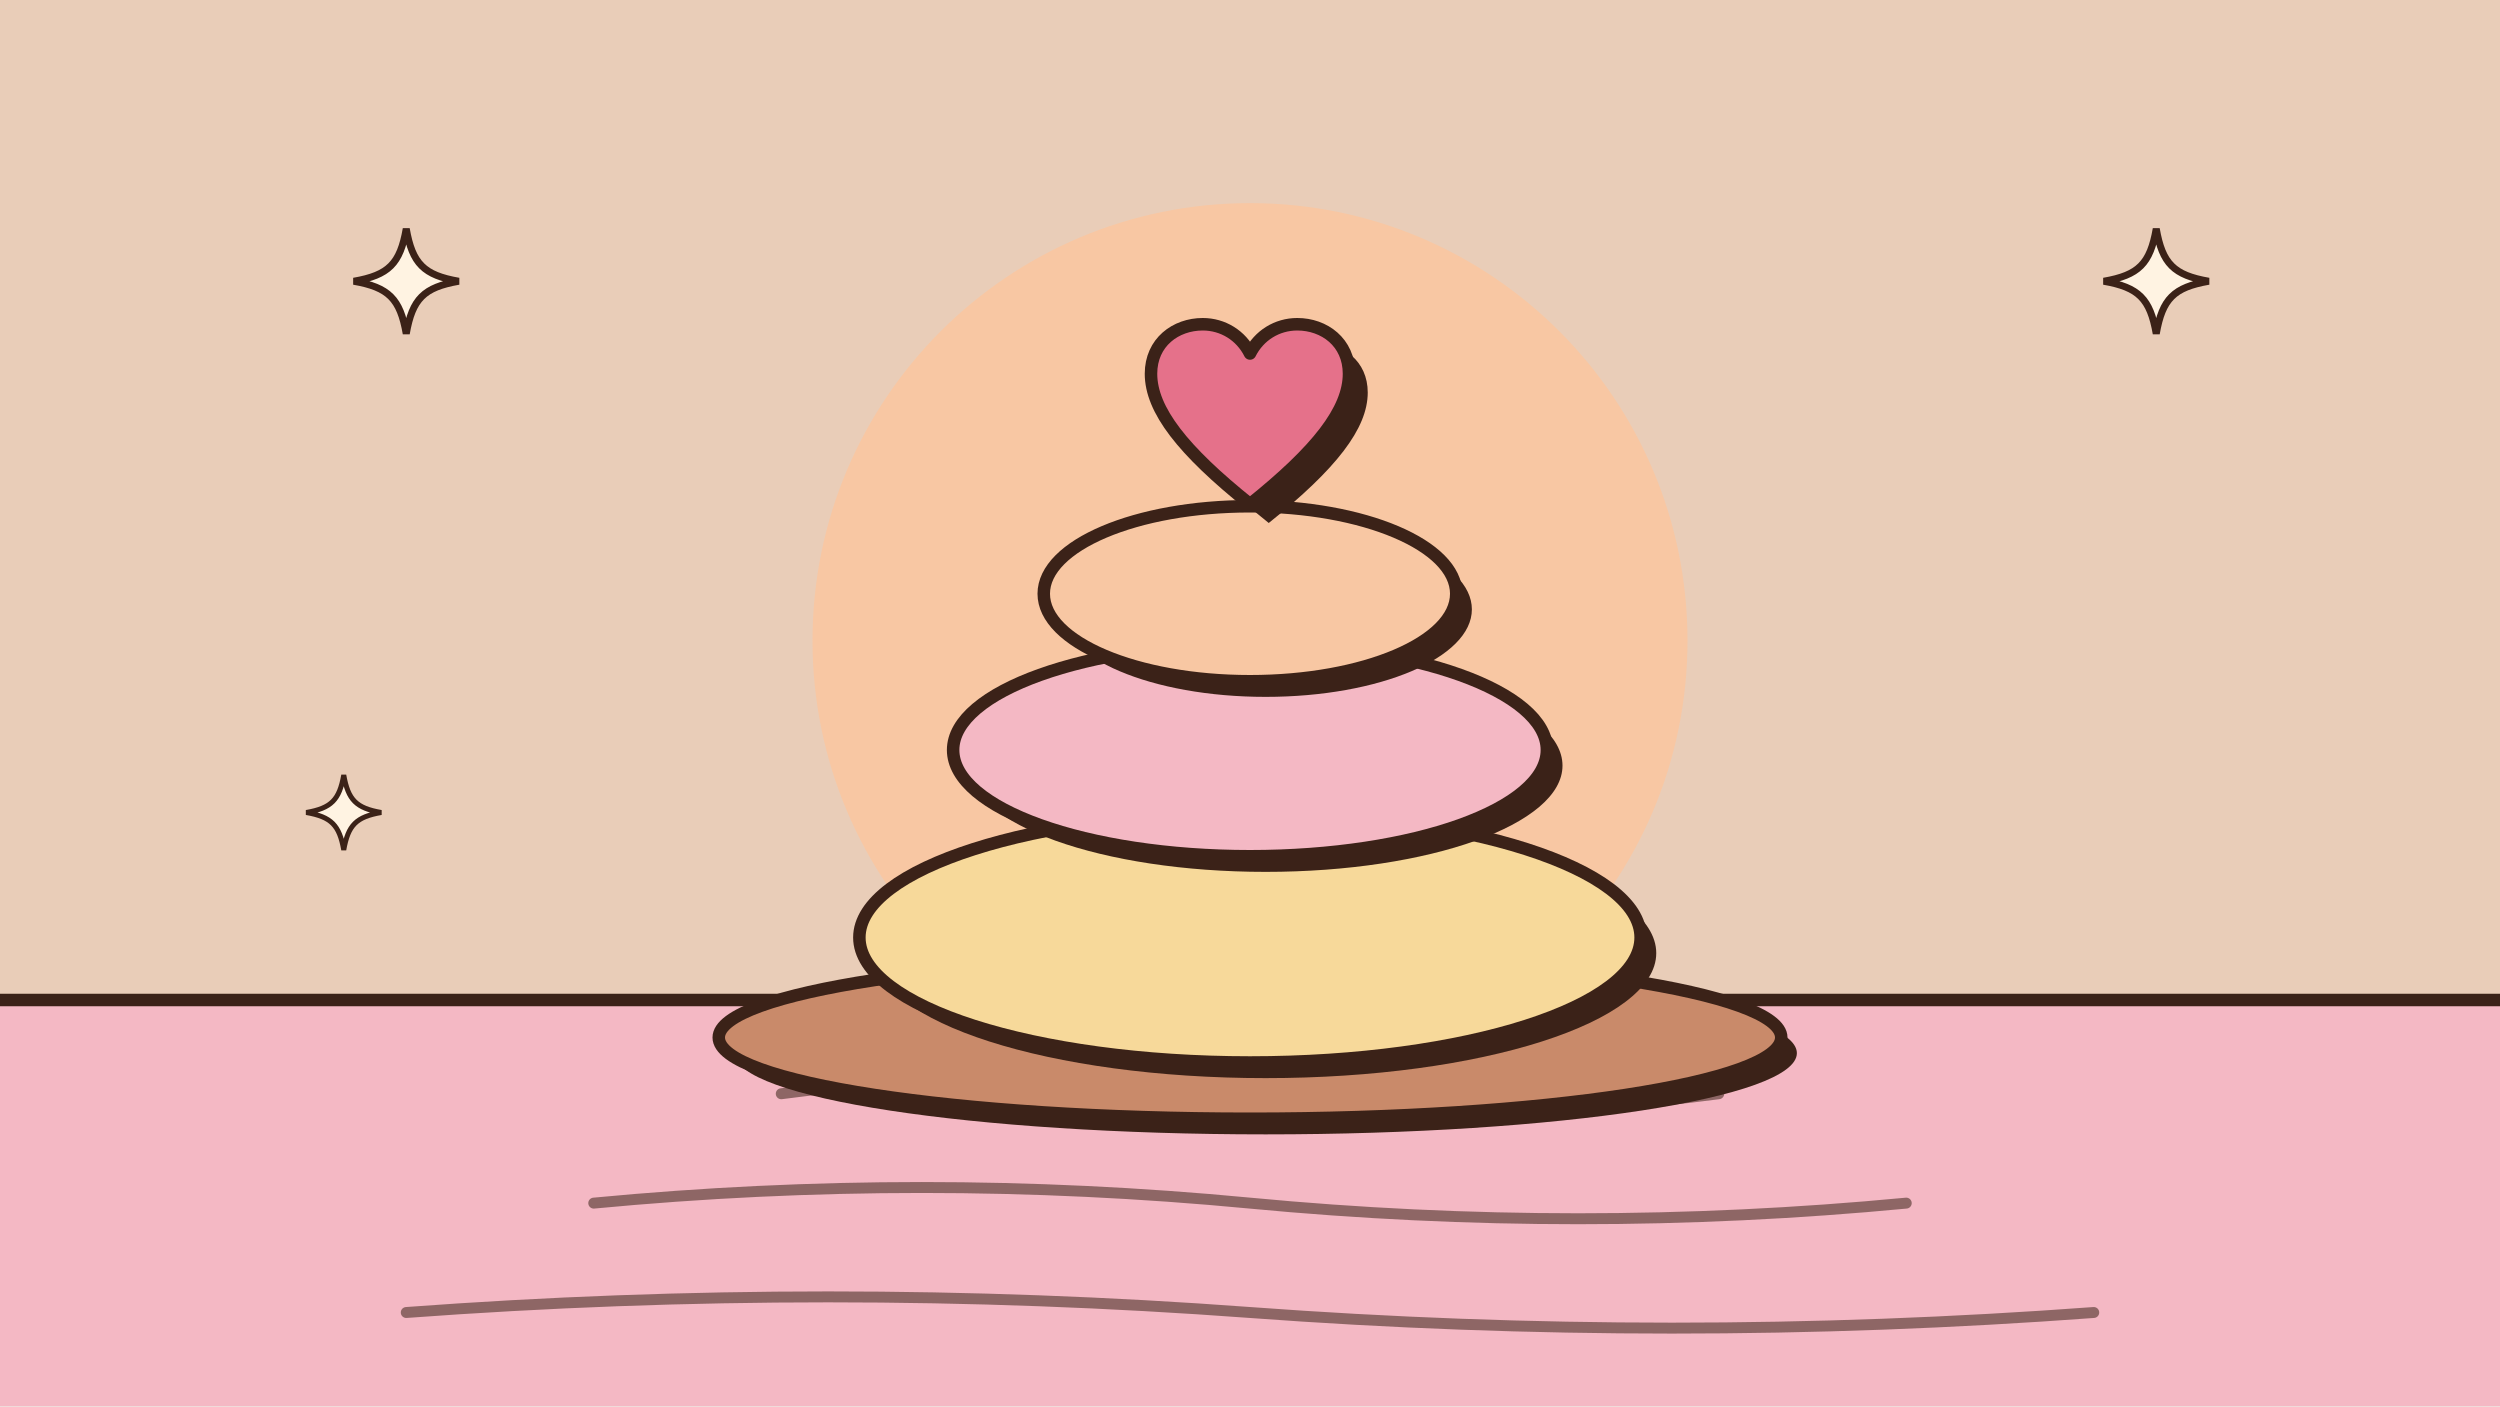
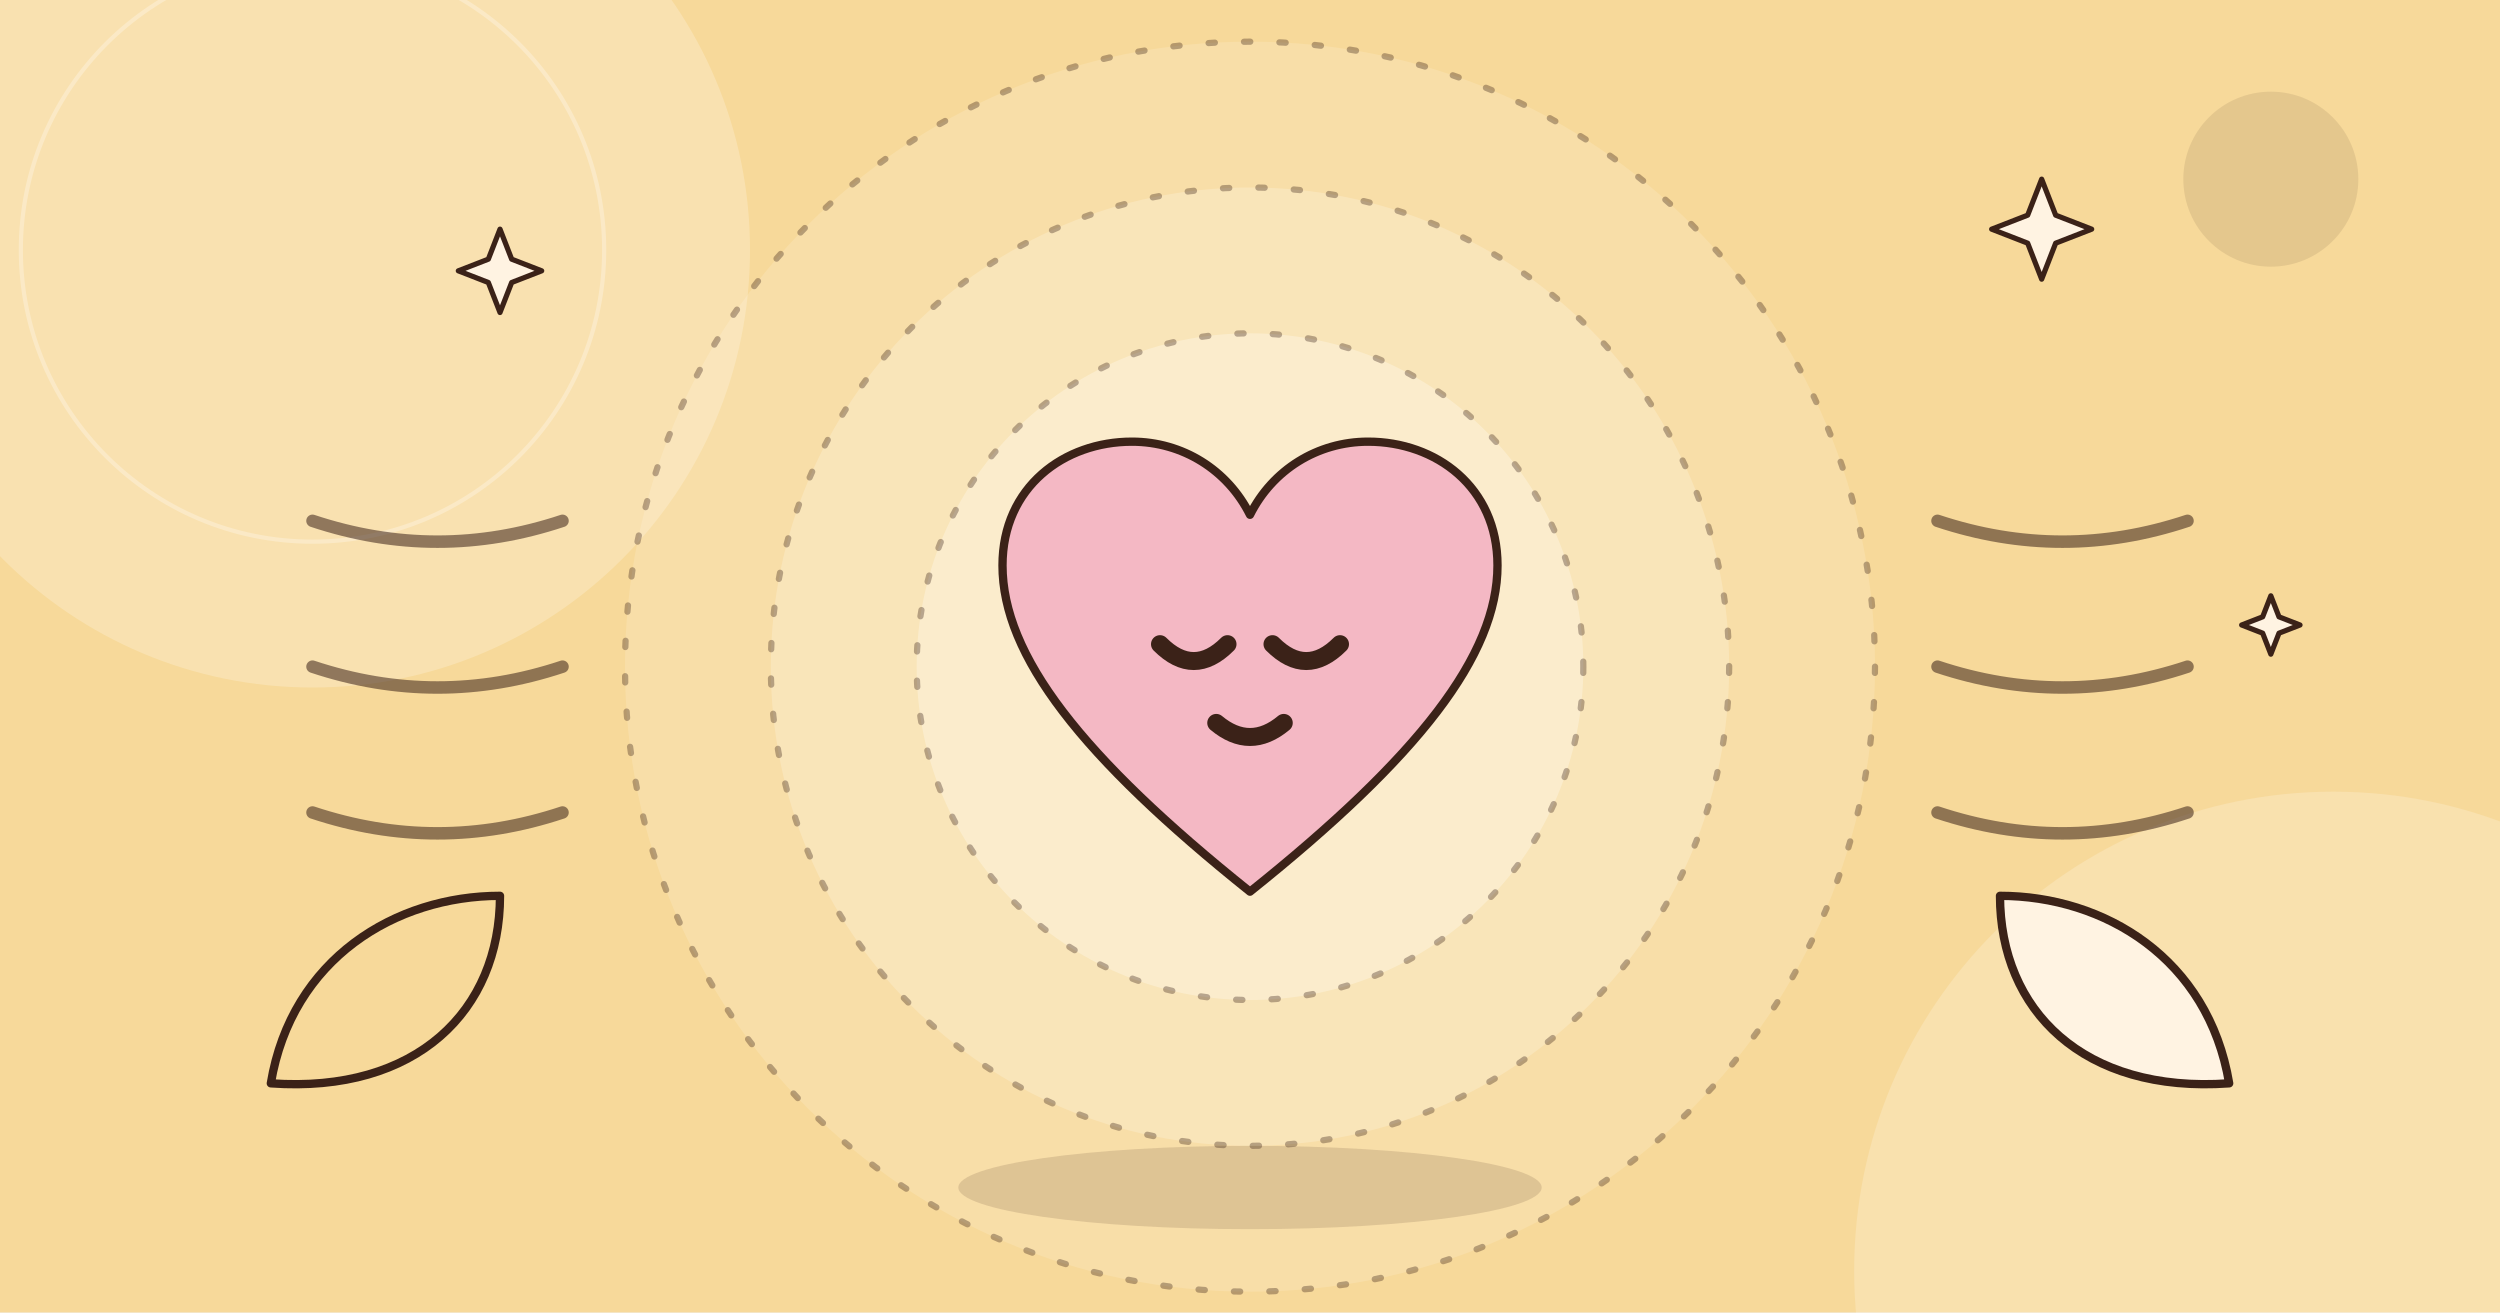
- <svg xmlns="http://www.w3.org/2000/svg" viewBox="0 0 800 450" preserveAspectRatio="xMidYMid slice">
-   <rect width="800" height="450" fill="#e9cdb8" />
-   <circle cx="400" cy="205" r="140" fill="#f8c7a3" />
-   <rect y="320" width="800" height="130" fill="#f4b8c4" />
-   <line x1="0" y1="320" x2="800" y2="320" stroke="#3b2218" stroke-width="4" />
-   <path d="M250.0 350 q75.0 -10 150.0 0 t150.0 0" fill="none" stroke="#3b2218" stroke-width="3.5" stroke-linecap="round" opacity=".55" />
-   <path d="M190.0 385 q105.0 -10 210.0 0 t210.0 0" fill="none" stroke="#3b2218" stroke-width="3.5" stroke-linecap="round" opacity=".55" />
-   <path d="M130.0 420 q135.0 -10 270.0 0 t270.0 0" fill="none" stroke="#3b2218" stroke-width="3.5" stroke-linecap="round" opacity=".55" />
-   <g transform="">
-     <ellipse cx="405" cy="337" rx="170" ry="26" fill="#3b2218" />
-     <ellipse cx="400" cy="332" rx="170" ry="26" fill="#c98a6a" stroke="#3b2218" stroke-width="4" />
+ <svg xmlns="http://www.w3.org/2000/svg" viewBox="0 0 1200 630" width="1200" height="630" role="img" aria-hidden="true">
+   <rect width="1200" height="630" fill="#f7d99a" />
+   <circle cx="150" cy="120" r="210" fill="#fff" fill-opacity=".22" />
+   <circle cx="150" cy="120" r="140" fill="none" stroke="#fff" stroke-opacity=".28" stroke-width="2" />
+   <circle cx="1090" cy="86" r="42" fill="#3b2218" fill-opacity=".10" />
+   <circle cx="1120" cy="610" r="230" fill="#fff" fill-opacity=".2" />
+   <circle cx="600" cy="320" r="300" fill="#fff" fill-opacity="0.14" stroke="#3b2218" stroke-opacity=".35" stroke-width="3" stroke-dasharray="3 14" stroke-linecap="round" />
+   <circle cx="600" cy="320" r="230" fill="#fff" fill-opacity="0.2" stroke="#3b2218" stroke-opacity=".35" stroke-width="3" stroke-dasharray="3 14" stroke-linecap="round" />
+   <circle cx="600" cy="320" r="160" fill="#fff" fill-opacity="0.28" stroke="#3b2218" stroke-opacity=".35" stroke-width="3" stroke-dasharray="3 14" stroke-linecap="round" />
+   <ellipse cx="600" cy="570" rx="140" ry="20" fill="#3b2218" fill-opacity=".14" />
+   <g transform="translate(600 320) rotate(0) scale(2.7) translate(-50 -48)">
+     <path d="M50 88 C20 64 6 46 6 30 C6 16 17 8 29 8 C38 8 46 13 50 21 C54 13 62 8 71 8 C83 8 94 16 94 30 C94 46 80 64 50 88 Z" fill="#f4b8c4" stroke="#3b2218" stroke-width="1.48" stroke-linejoin="round" />
+     <path d="M34 44 q6 6 12 0 M54 44 q6 6 12 0" fill="none" stroke="#3b2218" stroke-width="3.2" stroke-linecap="round" />
+     <path d="M44 58 q6 5 12 0" fill="none" stroke="#3b2218" stroke-width="3.2" stroke-linecap="round" />
  </g>
-   <g transform="">
-     <ellipse cx="405" cy="305" rx="125" ry="40" fill="#3b2218" />
-     <ellipse cx="400" cy="300" rx="125" ry="40" fill="#f7d99a" stroke="#3b2218" stroke-width="4" />
-   </g>
-   <g transform="">
-     <ellipse cx="405" cy="245" rx="95" ry="34" fill="#3b2218" />
-     <ellipse cx="400" cy="240" rx="95" ry="34" fill="#f4b8c4" stroke="#3b2218" stroke-width="4" />
-   </g>
-   <g transform="">
-     <ellipse cx="405" cy="195" rx="66" ry="28" fill="#3b2218" />
-     <ellipse cx="400" cy="190" rx="66" ry="28" fill="#f8c7a3" stroke="#3b2218" stroke-width="4" />
-   </g>
-   <g transform="translate(364 98) rotate(0 50 44) scale(0.72)">
-     <path d="M50 88 C20 64 6 46 6 30 C6 16 17 8 29 8 C38 8 46 13 50 21 C54 13 62 8 71 8 C83 8 94 16 94 30 C94 46 80 64 50 88 Z" transform="translate(8.33 8.33)" fill="#3b2218" />
-     <path d="M50 88 C20 64 6 46 6 30 C6 16 17 8 29 8 C38 8 46 13 50 21 C54 13 62 8 71 8 C83 8 94 16 94 30 C94 46 80 64 50 88 Z" fill="#e5718a" stroke="#3b2218" stroke-width="5.56" stroke-linejoin="round" />
-   </g>
-   <path d="M0-12C1.4-4 4-1.4 12 0 4 1.4 1.4 4 0 12-1.4 4-4 1.4-12 0-4-1.4-1.4-4 0-12Z" transform="translate(130 90) scale(1.4)" fill="#fff3e2" stroke="#3b2218" stroke-width="1.6" />
-   <path d="M0-12C1.4-4 4-1.4 12 0 4 1.4 1.4 4 0 12-1.4 4-4 1.4-12 0-4-1.4-1.4-4 0-12Z" transform="translate(690 90) scale(1.4)" fill="#fff3e2" stroke="#3b2218" stroke-width="1.6" />
-   <path d="M0-12C1.4-4 4-1.4 12 0 4 1.4 1.4 4 0 12-1.4 4-4 1.4-12 0-4-1.4-1.4-4 0-12Z" transform="translate(110 260) scale(1)" fill="#fff3e2" stroke="#3b2218" stroke-width="1.6" />
+   <path d="M270 250 q-60 20 -120 0 M270 320 q-60 20 -120 0 M270 390 q-60 20 -120 0" fill="none" stroke="#3b2218" stroke-opacity="0.55" stroke-width="6" stroke-linecap="round" stroke-linejoin="round" />
+   <path d="M930 250 q60 20 120 0 M930 320 q60 20 120 0 M930 390 q60 20 120 0" fill="none" stroke="#3b2218" stroke-opacity="0.55" stroke-width="6" stroke-linecap="round" stroke-linejoin="round" />
+   <path d="M130 520 c10 -60 60 -90 110 -90 c0 55 -40 95 -110 90Z" fill="#f7d99a" stroke="#3b2218" stroke-width="4" stroke-linejoin="round" />
+   <path d="M1070 520 c-10 -60 -60 -90 -110 -90 c0 55 40 95 110 90Z" fill="#fff3e2" stroke="#3b2218" stroke-width="4" stroke-linejoin="round" />
+   <path d="M240 110 L245.6 124.4 L260 130 L245.6 135.6 L240 150 L234.4 135.6 L220 130 L234.4 124.4 Z" fill="#fff3e2" stroke="#3b2218" stroke-width="2.5" stroke-linejoin="round" />
+   <path d="M980 86 L986.72 103.28 L1004 110 L986.72 116.72 L980 134 L973.28 116.72 L956 110 L973.28 103.28 Z" fill="#fff3e2" stroke="#3b2218" stroke-width="2.5" stroke-linejoin="round" />
+   <path d="M1090 286 L1093.92 296.08 L1104 300 L1093.92 303.92 L1090 314 L1086.08 303.92 L1076 300 L1086.08 296.08 Z" fill="#fff3e2" stroke="#3b2218" stroke-width="2.5" stroke-linejoin="round" />
</svg>
